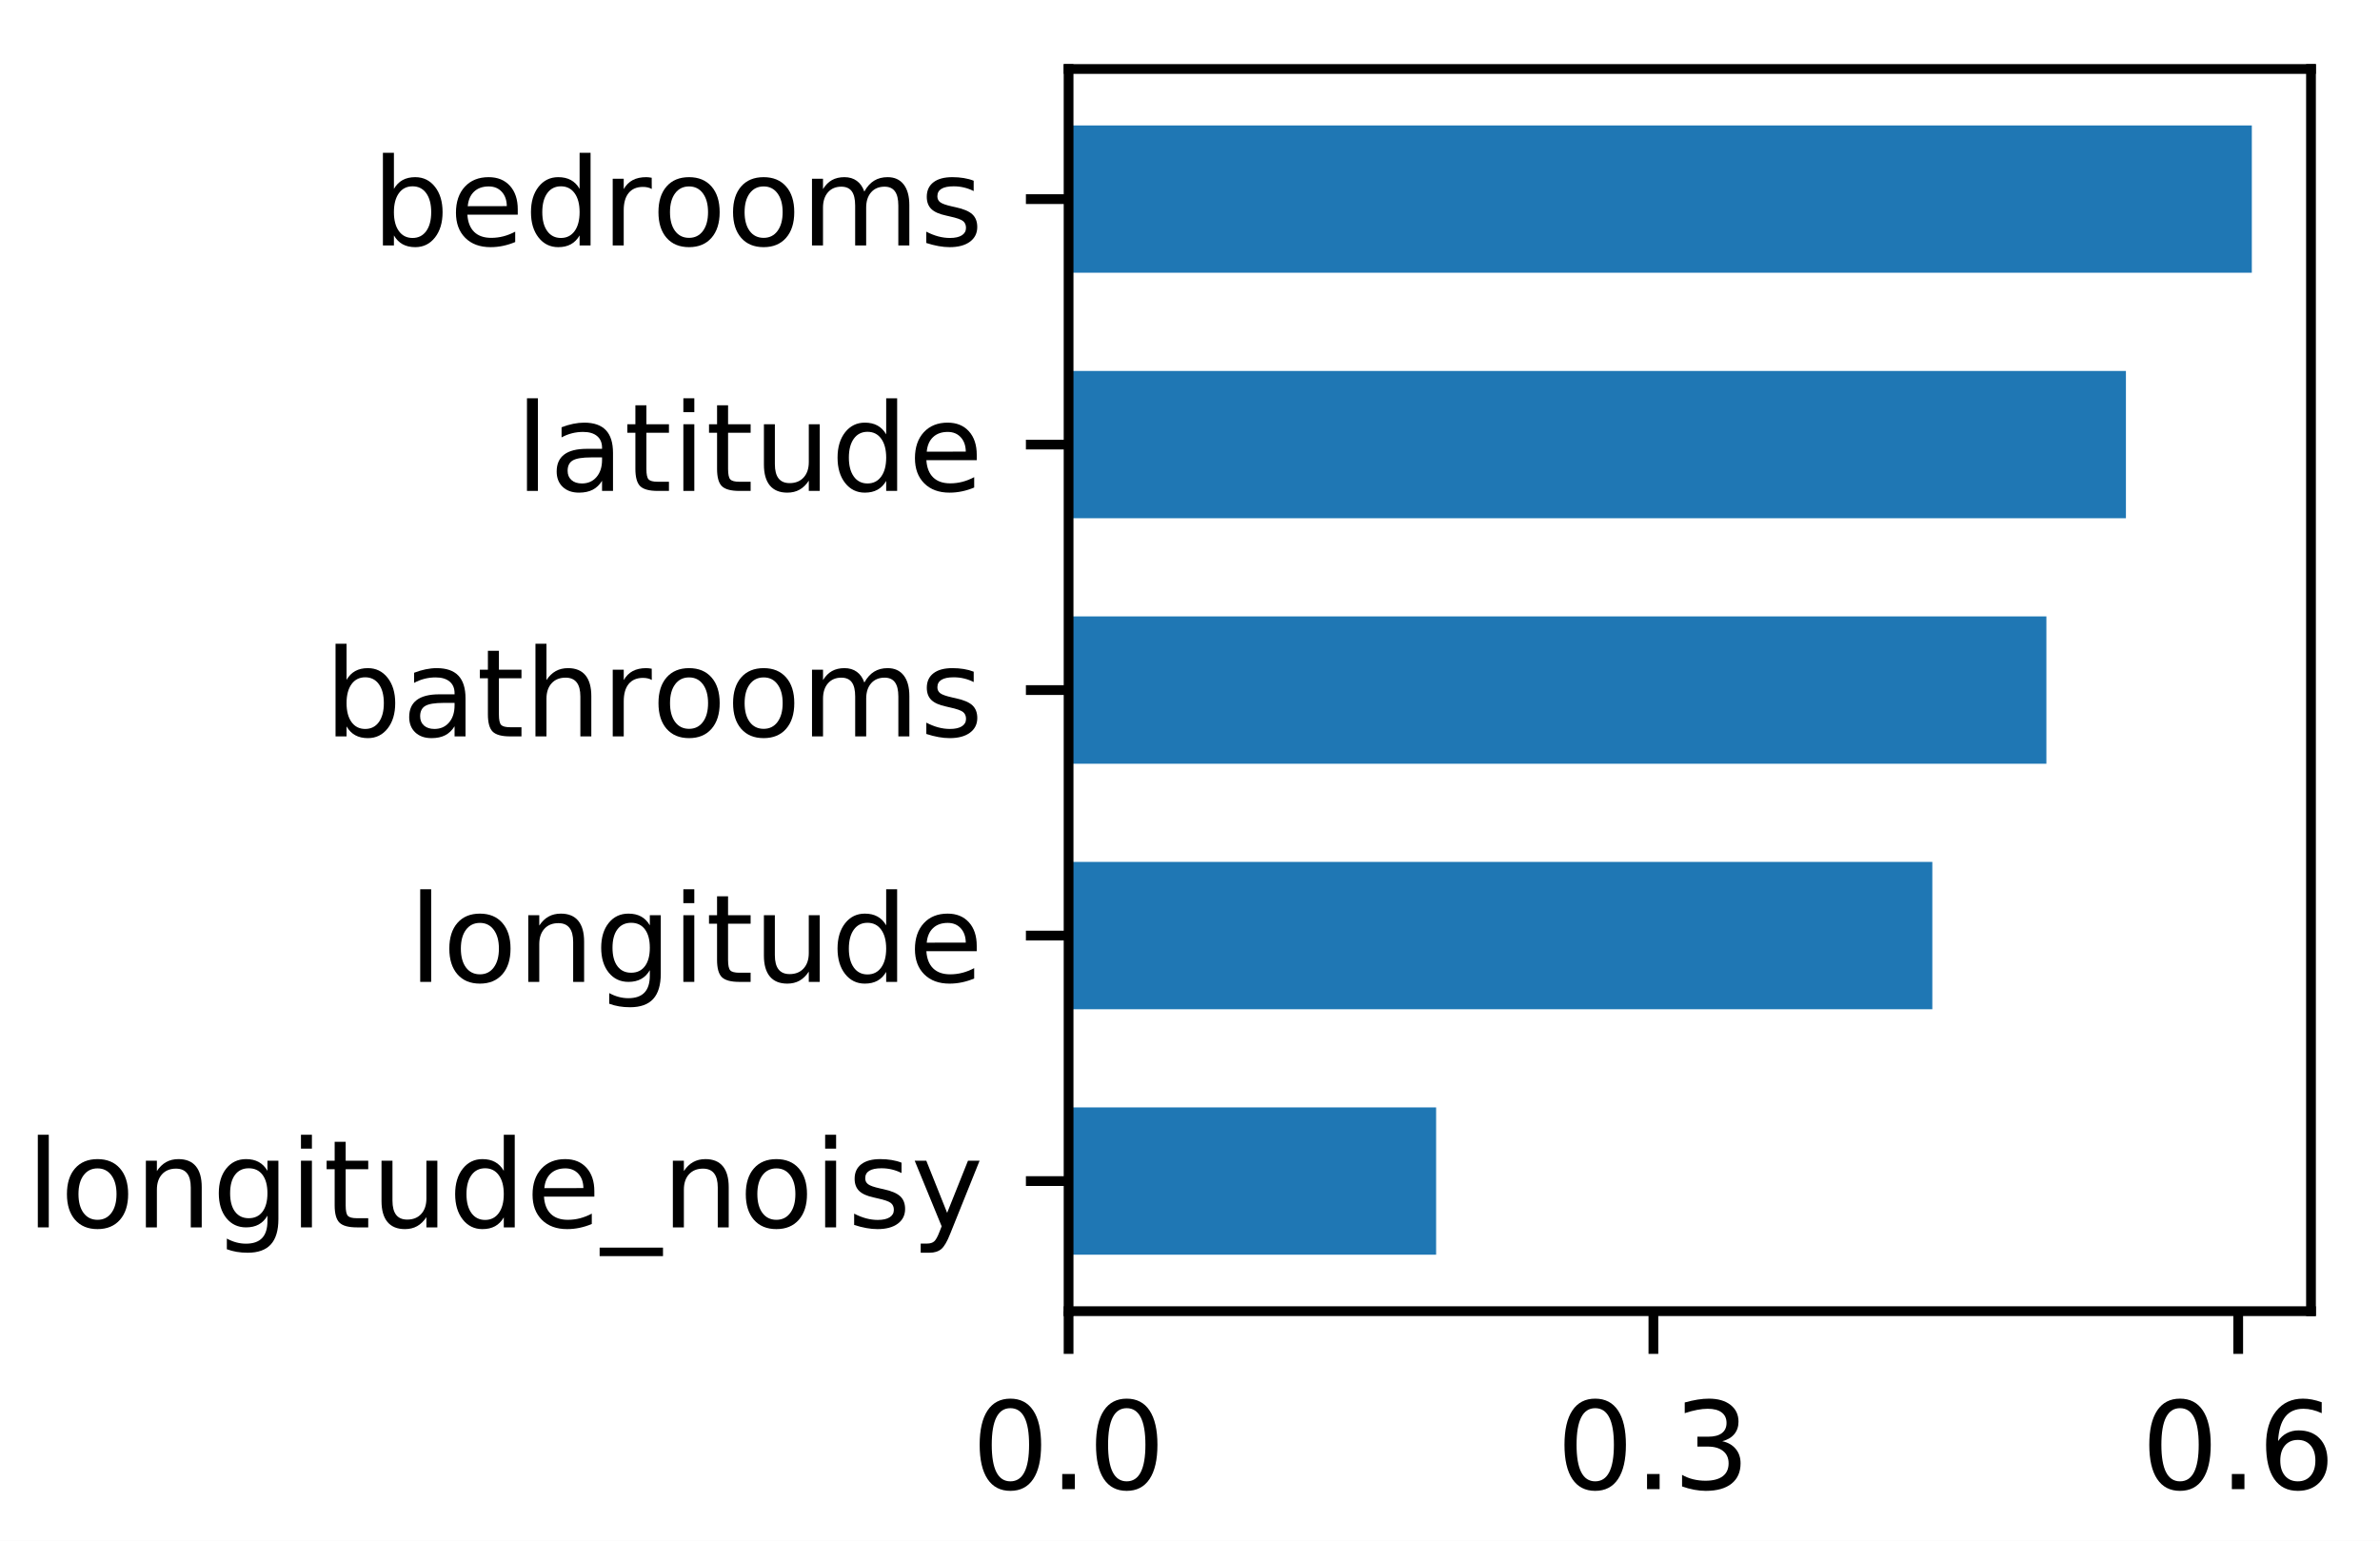
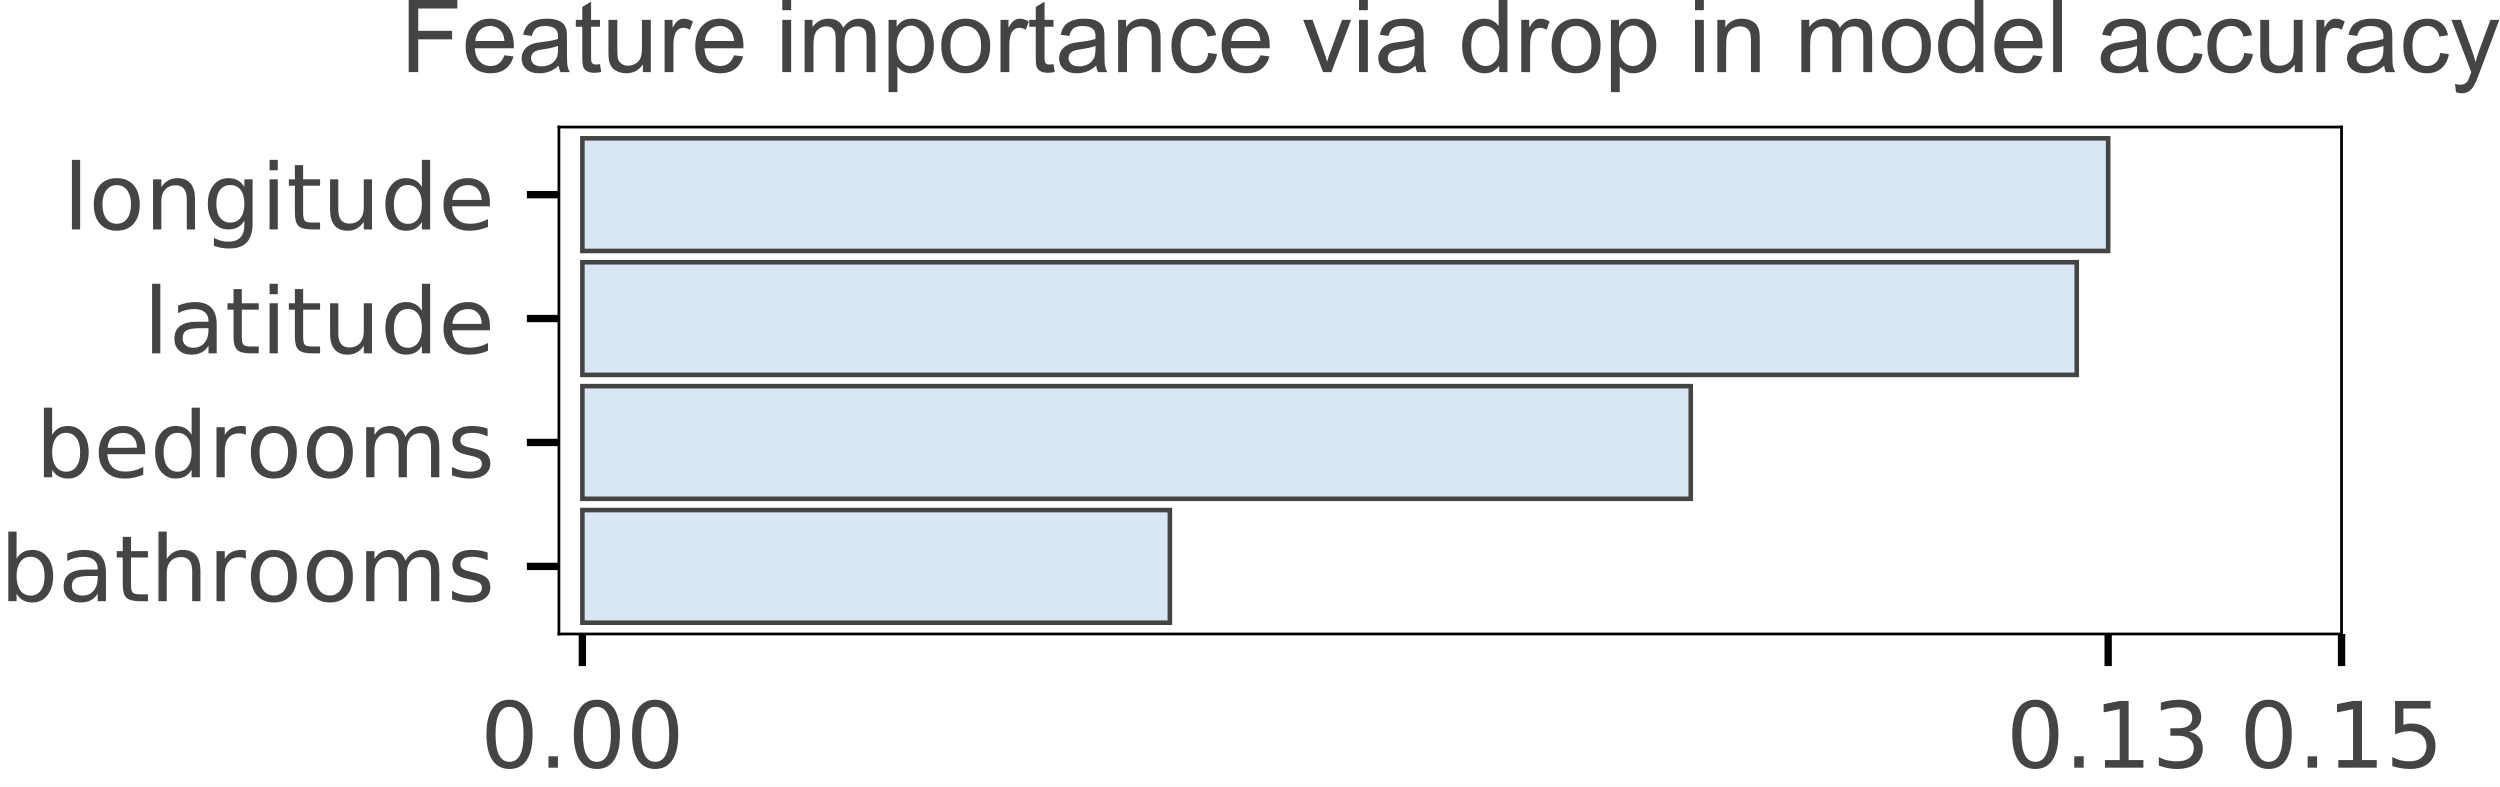
- <svg xmlns="http://www.w3.org/2000/svg" xmlns:xlink="http://www.w3.org/1999/xlink" height="126.398pt" version="1.1" viewBox="0 0 195.203 126.398" width="195.203pt">
+ <svg xmlns="http://www.w3.org/2000/svg" xmlns:xlink="http://www.w3.org/1999/xlink" height="85.905pt" version="1.1" viewBox="0 0 272.984 85.905" width="272.984pt">
  <defs>
    <style type="text/css">
*{stroke-linecap:butt;stroke-linejoin:round;}
  </style>
  </defs>
  <g id="figure_1">
    <g id="patch_1">
-       <path d="M 0 126.398  L 195.203 126.398  L 195.203 0  L 0 0  z " style="fill:#ffffff;" />
+       <path d="M 0 85.905  L 272.984 85.905  L 272.984 0  L 0 0  z " style="fill:#ffffff;" />
    </g>
    <g id="axes_1">
      <g id="patch_2">
-         <path d="M 87.643 107.56  L 189.543 107.56  L 189.543 5.66  L 87.643 5.66  z " style="fill:#ffffff;" />
+         <path d="M 61.03 69.227  L 255.68 69.227  L 255.68 13.874  L 61.03 13.874  z " style="fill:#ffffff;" />
      </g>
      <g id="patch_3">
-         <path clip-path="url(#p87336eebbb)" d="M 87.643 102.928  L 117.788 102.928  L 117.788 90.845  L 87.643 90.845  z " style="fill:#1f77b4;" />
+         <path clip-path="url(#p667e031d07)" d="M 63.591 15.104  L 230.198 15.104  L 230.198 27.404  L 63.591 27.404  z " style="fill:#d9e6f5;stroke:#444443;stroke-linejoin:miter;stroke-width:0.5;" />
      </g>
      <g id="patch_4">
-         <path clip-path="url(#p87336eebbb)" d="M 87.643 82.79  L 158.486 82.79  L 158.486 70.707  L 87.643 70.707  z " style="fill:#1f77b4;" />
+         <path clip-path="url(#p667e031d07)" d="M 63.591 28.634  L 226.768 28.634  L 226.768 40.935  L 63.591 40.935  z " style="fill:#d9e6f5;stroke:#444443;stroke-linejoin:miter;stroke-width:0.5;" />
      </g>
      <g id="patch_5">
-         <path clip-path="url(#p87336eebbb)" d="M 87.643 62.652  L 167.841 62.652  L 167.841 50.568  L 87.643 50.568  z " style="fill:#1f77b4;" />
+         <path clip-path="url(#p667e031d07)" d="M 63.591 42.165  L 184.621 42.165  L 184.621 54.466  L 63.591 54.466  z " style="fill:#d9e6f5;stroke:#444443;stroke-linejoin:miter;stroke-width:0.5;" />
      </g>
      <g id="patch_6">
-         <path clip-path="url(#p87336eebbb)" d="M 87.643 42.513  L 174.364 42.513  L 174.364 30.43  L 87.643 30.43  z " style="fill:#1f77b4;" />
-       </g>
-       <g id="patch_7">
-         <path clip-path="url(#p87336eebbb)" d="M 87.643 22.375  L 184.69 22.375  L 184.69 10.292  L 87.643 10.292  z " style="fill:#1f77b4;" />
+         <path clip-path="url(#p667e031d07)" d="M 63.591 55.696  L 127.743 55.696  L 127.743 67.997  L 63.591 67.997  z " style="fill:#d9e6f5;stroke:#444443;stroke-linejoin:miter;stroke-width:0.5;" />
      </g>
      <g id="matplotlib.axis_1">
        <g id="xtick_1">
          <g id="line2d_1">
            <defs>
-               <path d="M 0 0  L 0 3.5  " id="m6c991b5ddf" style="stroke:#000000;stroke-width:0.8;" />
-             </defs>
-             <g>
-               <use style="stroke:#000000;stroke-width:0.8;" x="87.643" xlink:href="#m6c991b5ddf" y="107.56" />
+               <path d="M 0 0  L 0 3.5  " id="ma1c987fe8e" style="stroke:#000000;stroke-width:0.8;" />
+             </defs>
+             <g>
+               <use style="stroke:#000000;stroke-width:0.8;" x="63.591" xlink:href="#ma1c987fe8e" y="69.227" />
            </g>
          </g>
          <g id="text_1">
            <defs>
              <path d="M 31.781 66.406  Q 24.172 66.406 20.328 58.906  Q 16.5 51.422 16.5 36.375  Q 16.5 21.391 20.328 13.891  Q 24.172 6.391 31.781 6.391  Q 39.453 6.391 43.281 13.891  Q 47.125 21.391 47.125 36.375  Q 47.125 51.422 43.281 58.906  Q 39.453 66.406 31.781 66.406  z M 31.781 74.219  Q 44.047 74.219 50.516 64.516  Q 56.984 54.828 56.984 36.375  Q 56.984 17.969 50.516 8.266  Q 44.047 -1.422 31.781 -1.422  Q 19.531 -1.422 13.062 8.266  Q 6.594 17.969 6.594 36.375  Q 6.594 54.828 13.062 64.516  Q 19.531 74.219 31.781 74.219  z " id="DejaVuSans-30" />
              <path d="M 10.688 12.406  L 21 12.406  L 21 0  L 10.688 0  z " id="DejaVuSans-2e" />
            </defs>
-             <g transform="translate(79.69125 122.1584)scale(0.1 -0.1)">
+             <g style="fill:#444443;" transform="translate(52.45806 83.82516)scale(0.1 -0.1)">
              <use xlink:href="#DejaVuSans-30" />
              <use x="63.623" xlink:href="#DejaVuSans-2e" />
              <use x="95.41" xlink:href="#DejaVuSans-30" />
+               <use x="159.033" xlink:href="#DejaVuSans-30" />
            </g>
          </g>
        </g>
        <g id="xtick_2">
          <g id="line2d_2">
            <g>
-               <use style="stroke:#000000;stroke-width:0.8;" x="135.608" xlink:href="#m6c991b5ddf" y="107.56" />
+               <use style="stroke:#000000;stroke-width:0.8;" x="230.198" xlink:href="#ma1c987fe8e" y="69.227" />
            </g>
          </g>
          <g id="text_2">
            <defs>
+               <path d="M 12.406 8.297  L 28.516 8.297  L 28.516 63.922  L 10.984 60.406  L 10.984 69.391  L 28.422 72.906  L 38.281 72.906  L 38.281 8.297  L 54.391 8.297  L 54.391 0  L 12.406 0  z " id="DejaVuSans-31" />
              <path d="M 40.578 39.312  Q 47.656 37.797 51.625 33  Q 55.609 28.219 55.609 21.188  Q 55.609 10.406 48.188 4.484  Q 40.766 -1.422 27.094 -1.422  Q 22.516 -1.422 17.656 -0.516  Q 12.797 0.391 7.625 2.203  L 7.625 11.719  Q 11.719 9.328 16.594 8.109  Q 21.484 6.891 26.812 6.891  Q 36.078 6.891 40.938 10.547  Q 45.797 14.203 45.797 21.188  Q 45.797 27.641 41.281 31.266  Q 36.766 34.906 28.719 34.906  L 20.219 34.906  L 20.219 43.016  L 29.109 43.016  Q 36.375 43.016 40.234 45.922  Q 44.094 48.828 44.094 54.297  Q 44.094 59.906 40.109 62.906  Q 36.141 65.922 28.719 65.922  Q 24.656 65.922 20.016 65.031  Q 15.375 64.156 9.812 62.312  L 9.812 71.094  Q 15.438 72.656 20.344 73.438  Q 25.25 74.219 29.594 74.219  Q 40.828 74.219 47.359 69.109  Q 53.906 64.016 53.906 55.328  Q 53.906 49.266 50.438 45.094  Q 46.969 40.922 40.578 39.312  z " id="DejaVuSans-33" />
            </defs>
-             <g transform="translate(127.6565 122.1584)scale(0.1 -0.1)">
+             <g style="fill:#444443;" transform="translate(219.0649 83.82516)scale(0.1 -0.1)">
              <use xlink:href="#DejaVuSans-30" />
              <use x="63.623" xlink:href="#DejaVuSans-2e" />
-               <use x="95.41" xlink:href="#DejaVuSans-33" />
+               <use x="95.41" xlink:href="#DejaVuSans-31" />
+               <use x="159.033" xlink:href="#DejaVuSans-33" />
            </g>
          </g>
        </g>
        <g id="xtick_3">
          <g id="line2d_3">
            <g>
-               <use style="stroke:#000000;stroke-width:0.8;" x="183.573" xlink:href="#m6c991b5ddf" y="107.56" />
+               <use style="stroke:#000000;stroke-width:0.8;" x="255.68" xlink:href="#ma1c987fe8e" y="69.227" />
            </g>
          </g>
          <g id="text_3">
            <defs>
-               <path d="M 33.016 40.375  Q 26.375 40.375 22.484 35.828  Q 18.609 31.297 18.609 23.391  Q 18.609 15.531 22.484 10.953  Q 26.375 6.391 33.016 6.391  Q 39.656 6.391 43.531 10.953  Q 47.406 15.531 47.406 23.391  Q 47.406 31.297 43.531 35.828  Q 39.656 40.375 33.016 40.375  z M 52.594 71.297  L 52.594 62.312  Q 48.875 64.062 45.094 64.984  Q 41.312 65.922 37.594 65.922  Q 27.828 65.922 22.672 59.328  Q 17.531 52.734 16.797 39.406  Q 19.672 43.656 24.016 45.922  Q 28.375 48.188 33.594 48.188  Q 44.578 48.188 50.953 41.516  Q 57.328 34.859 57.328 23.391  Q 57.328 12.156 50.688 5.359  Q 44.047 -1.422 33.016 -1.422  Q 20.359 -1.422 13.672 8.266  Q 6.984 17.969 6.984 36.375  Q 6.984 53.656 15.188 63.938  Q 23.391 74.219 37.203 74.219  Q 40.922 74.219 44.703 73.484  Q 48.484 72.75 52.594 71.297  z " id="DejaVuSans-36" />
-             </defs>
-             <g transform="translate(175.6218 122.1584)scale(0.1 -0.1)">
+               <path d="M 10.797 72.906  L 49.516 72.906  L 49.516 64.594  L 19.828 64.594  L 19.828 46.734  Q 21.969 47.469 24.109 47.828  Q 26.266 48.188 28.422 48.188  Q 40.625 48.188 47.75 41.5  Q 54.891 34.812 54.891 23.391  Q 54.891 11.625 47.562 5.094  Q 40.234 -1.422 26.906 -1.422  Q 22.312 -1.422 17.547 -0.641  Q 12.797 0.141 7.719 1.703  L 7.719 11.625  Q 12.109 9.234 16.797 8.062  Q 21.484 6.891 26.703 6.891  Q 35.156 6.891 40.078 11.328  Q 45.016 15.766 45.016 23.391  Q 45.016 31 40.078 35.438  Q 35.156 39.891 26.703 39.891  Q 22.75 39.891 18.812 39.016  Q 14.891 38.141 10.797 36.281  z " id="DejaVuSans-35" />
+             </defs>
+             <g style="fill:#444443;" transform="translate(244.5469 83.82516)scale(0.1 -0.1)">
              <use xlink:href="#DejaVuSans-30" />
              <use x="63.623" xlink:href="#DejaVuSans-2e" />
-               <use x="95.41" xlink:href="#DejaVuSans-36" />
+               <use x="95.41" xlink:href="#DejaVuSans-31" />
+               <use x="159.033" xlink:href="#DejaVuSans-35" />
            </g>
          </g>
        </g>
      </g>
      <g id="matplotlib.axis_2">
        <g id="ytick_1">
          <g id="line2d_4">
            <defs>
-               <path d="M 0 0  L -3.5 0  " id="mdc29b203b5" style="stroke:#000000;stroke-width:0.8;" />
-             </defs>
-             <g>
-               <use style="stroke:#000000;stroke-width:0.8;" x="87.643" xlink:href="#mdc29b203b5" y="96.887" />
+               <path d="M 0 0  L -3.5 0  " id="mc65ceea3c4" style="stroke:#000000;stroke-width:0.8;" />
+             </defs>
+             <g>
+               <use style="stroke:#000000;stroke-width:0.8;" x="61.03" xlink:href="#mc65ceea3c4" y="21.254" />
            </g>
          </g>
          <g id="text_4">
            <defs>
              <path d="M 9.422 75.984  L 18.406 75.984  L 18.406 0  L 9.422 0  z " id="DejaVuSans-6c" />
              <path d="M 30.609 48.391  Q 23.391 48.391 19.188 42.75  Q 14.984 37.109 14.984 27.297  Q 14.984 17.484 19.156 11.844  Q 23.344 6.203 30.609 6.203  Q 37.797 6.203 41.984 11.859  Q 46.188 17.531 46.188 27.297  Q 46.188 37.016 41.984 42.703  Q 37.797 48.391 30.609 48.391  z M 30.609 56  Q 42.328 56 49.016 48.375  Q 55.719 40.766 55.719 27.297  Q 55.719 13.875 49.016 6.219  Q 42.328 -1.422 30.609 -1.422  Q 18.844 -1.422 12.172 6.219  Q 5.516 13.875 5.516 27.297  Q 5.516 40.766 12.172 48.375  Q 18.844 56 30.609 56  z " id="DejaVuSans-6f" />
              <path d="M 54.891 33.016  L 54.891 0  L 45.906 0  L 45.906 32.719  Q 45.906 40.484 42.875 44.328  Q 39.844 48.188 33.797 48.188  Q 26.516 48.188 22.312 43.547  Q 18.109 38.922 18.109 30.906  L 18.109 0  L 9.078 0  L 9.078 54.688  L 18.109 54.688  L 18.109 46.188  Q 21.344 51.125 25.703 53.562  Q 30.078 56 35.797 56  Q 45.219 56 50.047 50.172  Q 54.891 44.344 54.891 33.016  z " id="DejaVuSans-6e" />
              <path d="M 45.406 27.984  Q 45.406 37.75 41.375 43.109  Q 37.359 48.484 30.078 48.484  Q 22.859 48.484 18.828 43.109  Q 14.797 37.75 14.797 27.984  Q 14.797 18.266 18.828 12.891  Q 22.859 7.516 30.078 7.516  Q 37.359 7.516 41.375 12.891  Q 45.406 18.266 45.406 27.984  z M 54.391 6.781  Q 54.391 -7.172 48.188 -13.984  Q 42 -20.797 29.203 -20.797  Q 24.469 -20.797 20.266 -20.094  Q 16.062 -19.391 12.109 -17.922  L 12.109 -9.188  Q 16.062 -11.328 19.922 -12.344  Q 23.781 -13.375 27.781 -13.375  Q 36.625 -13.375 41.016 -8.766  Q 45.406 -4.156 45.406 5.172  L 45.406 9.625  Q 42.625 4.781 38.281 2.391  Q 33.938 0 27.875 0  Q 17.828 0 11.672 7.656  Q 5.516 15.328 5.516 27.984  Q 5.516 40.672 11.672 48.328  Q 17.828 56 27.875 56  Q 33.938 56 38.281 53.609  Q 42.625 51.219 45.406 46.391  L 45.406 54.688  L 54.391 54.688  z " id="DejaVuSans-67" />
              <path d="M 9.422 54.688  L 18.406 54.688  L 18.406 0  L 9.422 0  z M 9.422 75.984  L 18.406 75.984  L 18.406 64.594  L 9.422 64.594  z " id="DejaVuSans-69" />
              <path d="M 18.312 70.219  L 18.312 54.688  L 36.812 54.688  L 36.812 47.703  L 18.312 47.703  L 18.312 18.016  Q 18.312 11.328 20.141 9.422  Q 21.969 7.516 27.594 7.516  L 36.812 7.516  L 36.812 0  L 27.594 0  Q 17.188 0 13.234 3.875  Q 9.281 7.766 9.281 18.016  L 9.281 47.703  L 2.688 47.703  L 2.688 54.688  L 9.281 54.688  L 9.281 70.219  z " id="DejaVuSans-74" />
              <path d="M 8.5 21.578  L 8.5 54.688  L 17.484 54.688  L 17.484 21.922  Q 17.484 14.156 20.5 10.266  Q 23.531 6.391 29.594 6.391  Q 36.859 6.391 41.078 11.031  Q 45.312 15.672 45.312 23.688  L 45.312 54.688  L 54.297 54.688  L 54.297 0  L 45.312 0  L 45.312 8.406  Q 42.047 3.422 37.719 1  Q 33.406 -1.422 27.688 -1.422  Q 18.266 -1.422 13.375 4.438  Q 8.5 10.297 8.5 21.578  z M 31.109 56  z " id="DejaVuSans-75" />
              <path d="M 45.406 46.391  L 45.406 75.984  L 54.391 75.984  L 54.391 0  L 45.406 0  L 45.406 8.203  Q 42.578 3.328 38.25 0.953  Q 33.938 -1.422 27.875 -1.422  Q 17.969 -1.422 11.734 6.484  Q 5.516 14.406 5.516 27.297  Q 5.516 40.188 11.734 48.094  Q 17.969 56 27.875 56  Q 33.938 56 38.25 53.625  Q 42.578 51.266 45.406 46.391  z M 14.797 27.297  Q 14.797 17.391 18.875 11.75  Q 22.953 6.109 30.078 6.109  Q 37.203 6.109 41.297 11.75  Q 45.406 17.391 45.406 27.297  Q 45.406 37.203 41.297 42.844  Q 37.203 48.484 30.078 48.484  Q 22.953 48.484 18.875 42.844  Q 14.797 37.203 14.797 27.297  z " id="DejaVuSans-64" />
              <path d="M 56.203 29.594  L 56.203 25.203  L 14.891 25.203  Q 15.484 15.922 20.484 11.062  Q 25.484 6.203 34.422 6.203  Q 39.594 6.203 44.453 7.469  Q 49.312 8.734 54.109 11.281  L 54.109 2.781  Q 49.266 0.734 44.188 -0.344  Q 39.109 -1.422 33.891 -1.422  Q 20.797 -1.422 13.156 6.188  Q 5.516 13.812 5.516 26.812  Q 5.516 40.234 12.766 48.109  Q 20.016 56 32.328 56  Q 43.359 56 49.781 48.891  Q 56.203 41.797 56.203 29.594  z M 47.219 32.234  Q 47.125 39.594 43.094 43.984  Q 39.062 48.391 32.422 48.391  Q 24.906 48.391 20.391 44.141  Q 15.875 39.891 15.188 32.172  z " id="DejaVuSans-65" />
-               <path d="M 50.984 -16.609  L 50.984 -23.578  L -0.984 -23.578  L -0.984 -16.609  z " id="DejaVuSans-5f" />
-               <path d="M 44.281 53.078  L 44.281 44.578  Q 40.484 46.531 36.375 47.5  Q 32.281 48.484 27.875 48.484  Q 21.188 48.484 17.844 46.438  Q 14.5 44.391 14.5 40.281  Q 14.5 37.156 16.891 35.375  Q 19.281 33.594 26.516 31.984  L 29.594 31.297  Q 39.156 29.25 43.188 25.516  Q 47.219 21.781 47.219 15.094  Q 47.219 7.469 41.188 3.016  Q 35.156 -1.422 24.609 -1.422  Q 20.219 -1.422 15.453 -0.562  Q 10.688 0.297 5.422 2  L 5.422 11.281  Q 10.406 8.688 15.234 7.391  Q 20.062 6.109 24.812 6.109  Q 31.156 6.109 34.562 8.281  Q 37.984 10.453 37.984 14.406  Q 37.984 18.062 35.516 20.016  Q 33.062 21.969 24.703 23.781  L 21.578 24.516  Q 13.234 26.266 9.516 29.906  Q 5.812 33.547 5.812 39.891  Q 5.812 47.609 11.281 51.797  Q 16.75 56 26.812 56  Q 31.781 56 36.172 55.266  Q 40.578 54.547 44.281 53.078  z " id="DejaVuSans-73" />
-               <path d="M 32.172 -5.078  Q 28.375 -14.844 24.75 -17.812  Q 21.141 -20.797 15.094 -20.797  L 7.906 -20.797  L 7.906 -13.281  L 13.188 -13.281  Q 16.891 -13.281 18.938 -11.516  Q 21 -9.766 23.484 -3.219  L 25.094 0.875  L 2.984 54.688  L 12.5 54.688  L 29.594 11.922  L 46.688 54.688  L 56.203 54.688  z " id="DejaVuSans-79" />
-             </defs>
-             <g transform="translate(2.16 100.6859)scale(0.1 -0.1)">
+             </defs>
+             <g style="fill:#444443;" transform="translate(6.909375 25.05323)scale(0.1 -0.1)">
              <use xlink:href="#DejaVuSans-6c" />
              <use x="27.783" xlink:href="#DejaVuSans-6f" />
              <use x="88.965" xlink:href="#DejaVuSans-6e" />
              <use x="152.344" xlink:href="#DejaVuSans-67" />
              <use x="215.82" xlink:href="#DejaVuSans-69" />
              <use x="243.604" xlink:href="#DejaVuSans-74" />
              <use x="282.812" xlink:href="#DejaVuSans-75" />
              <use x="346.191" xlink:href="#DejaVuSans-64" />
              <use x="409.668" xlink:href="#DejaVuSans-65" />
-               <use x="471.191" xlink:href="#DejaVuSans-5f" />
-               <use x="521.191" xlink:href="#DejaVuSans-6e" />
-               <use x="584.57" xlink:href="#DejaVuSans-6f" />
-               <use x="645.752" xlink:href="#DejaVuSans-69" />
-               <use x="673.535" xlink:href="#DejaVuSans-73" />
-               <use x="725.635" xlink:href="#DejaVuSans-79" />
            </g>
          </g>
        </g>
        <g id="ytick_2">
          <g id="line2d_5">
            <g>
-               <use style="stroke:#000000;stroke-width:0.8;" x="87.643" xlink:href="#mdc29b203b5" y="76.748" />
+               <use style="stroke:#000000;stroke-width:0.8;" x="61.03" xlink:href="#mc65ceea3c4" y="34.785" />
            </g>
          </g>
          <g id="text_5">
-             <g transform="translate(33.5225 80.54756)scale(0.1 -0.1)">
+             <defs>
+               <path d="M 34.281 27.484  Q 23.391 27.484 19.188 25  Q 14.984 22.516 14.984 16.5  Q 14.984 11.719 18.141 8.906  Q 21.297 6.109 26.703 6.109  Q 34.188 6.109 38.703 11.406  Q 43.219 16.703 43.219 25.484  L 43.219 27.484  z M 52.203 31.203  L 52.203 0  L 43.219 0  L 43.219 8.297  Q 40.141 3.328 35.547 0.953  Q 30.953 -1.422 24.312 -1.422  Q 15.922 -1.422 10.953 3.297  Q 6 8.016 6 15.922  Q 6 25.141 12.172 29.828  Q 18.359 34.516 30.609 34.516  L 43.219 34.516  L 43.219 35.406  Q 43.219 41.609 39.141 45  Q 35.062 48.391 27.688 48.391  Q 23 48.391 18.547 47.266  Q 14.109 46.141 10.016 43.891  L 10.016 52.203  Q 14.938 54.109 19.578 55.047  Q 24.219 56 28.609 56  Q 40.484 56 46.344 49.844  Q 52.203 43.703 52.203 31.203  z " id="DejaVuSans-61" />
+             </defs>
+             <g style="fill:#444443;" transform="translate(15.66563 38.58399)scale(0.1 -0.1)">
              <use xlink:href="#DejaVuSans-6c" />
-               <use x="27.783" xlink:href="#DejaVuSans-6f" />
-               <use x="88.965" xlink:href="#DejaVuSans-6e" />
-               <use x="152.344" xlink:href="#DejaVuSans-67" />
-               <use x="215.82" xlink:href="#DejaVuSans-69" />
-               <use x="243.604" xlink:href="#DejaVuSans-74" />
-               <use x="282.812" xlink:href="#DejaVuSans-75" />
-               <use x="346.191" xlink:href="#DejaVuSans-64" />
-               <use x="409.668" xlink:href="#DejaVuSans-65" />
+               <use x="27.783" xlink:href="#DejaVuSans-61" />
+               <use x="89.062" xlink:href="#DejaVuSans-74" />
+               <use x="128.271" xlink:href="#DejaVuSans-69" />
+               <use x="156.055" xlink:href="#DejaVuSans-74" />
+               <use x="195.264" xlink:href="#DejaVuSans-75" />
+               <use x="258.643" xlink:href="#DejaVuSans-64" />
+               <use x="322.119" xlink:href="#DejaVuSans-65" />
            </g>
          </g>
        </g>
        <g id="ytick_3">
          <g id="line2d_6">
            <g>
-               <use style="stroke:#000000;stroke-width:0.8;" x="87.643" xlink:href="#mdc29b203b5" y="56.61" />
+               <use style="stroke:#000000;stroke-width:0.8;" x="61.03" xlink:href="#mc65ceea3c4" y="48.316" />
            </g>
          </g>
          <g id="text_6">
            <defs>
              <path d="M 48.688 27.297  Q 48.688 37.203 44.609 42.844  Q 40.531 48.484 33.406 48.484  Q 26.266 48.484 22.188 42.844  Q 18.109 37.203 18.109 27.297  Q 18.109 17.391 22.188 11.75  Q 26.266 6.109 33.406 6.109  Q 40.531 6.109 44.609 11.75  Q 48.688 17.391 48.688 27.297  z M 18.109 46.391  Q 20.953 51.266 25.266 53.625  Q 29.594 56 35.594 56  Q 45.562 56 51.781 48.094  Q 58.016 40.188 58.016 27.297  Q 58.016 14.406 51.781 6.484  Q 45.562 -1.422 35.594 -1.422  Q 29.594 -1.422 25.266 0.953  Q 20.953 3.328 18.109 8.203  L 18.109 0  L 9.078 0  L 9.078 75.984  L 18.109 75.984  z " id="DejaVuSans-62" />
-               <path d="M 34.281 27.484  Q 23.391 27.484 19.188 25  Q 14.984 22.516 14.984 16.5  Q 14.984 11.719 18.141 8.906  Q 21.297 6.109 26.703 6.109  Q 34.188 6.109 38.703 11.406  Q 43.219 16.703 43.219 25.484  L 43.219 27.484  z M 52.203 31.203  L 52.203 0  L 43.219 0  L 43.219 8.297  Q 40.141 3.328 35.547 0.953  Q 30.953 -1.422 24.312 -1.422  Q 15.922 -1.422 10.953 3.297  Q 6 8.016 6 15.922  Q 6 25.141 12.172 29.828  Q 18.359 34.516 30.609 34.516  L 43.219 34.516  L 43.219 35.406  Q 43.219 41.609 39.141 45  Q 35.062 48.391 27.688 48.391  Q 23 48.391 18.547 47.266  Q 14.109 46.141 10.016 43.891  L 10.016 52.203  Q 14.938 54.109 19.578 55.047  Q 24.219 56 28.609 56  Q 40.484 56 46.344 49.844  Q 52.203 43.703 52.203 31.203  z " id="DejaVuSans-61" />
-               <path d="M 54.891 33.016  L 54.891 0  L 45.906 0  L 45.906 32.719  Q 45.906 40.484 42.875 44.328  Q 39.844 48.188 33.797 48.188  Q 26.516 48.188 22.312 43.547  Q 18.109 38.922 18.109 30.906  L 18.109 0  L 9.078 0  L 9.078 75.984  L 18.109 75.984  L 18.109 46.188  Q 21.344 51.125 25.703 53.562  Q 30.078 56 35.797 56  Q 45.219 56 50.047 50.172  Q 54.891 44.344 54.891 33.016  z " id="DejaVuSans-68" />
              <path d="M 41.109 46.297  Q 39.594 47.172 37.812 47.578  Q 36.031 48 33.891 48  Q 26.266 48 22.188 43.047  Q 18.109 38.094 18.109 28.812  L 18.109 0  L 9.078 0  L 9.078 54.688  L 18.109 54.688  L 18.109 46.188  Q 20.953 51.172 25.484 53.578  Q 30.031 56 36.531 56  Q 37.453 56 38.578 55.875  Q 39.703 55.766 41.062 55.516  z " id="DejaVuSans-72" />
              <path d="M 52 44.188  Q 55.375 50.25 60.062 53.125  Q 64.75 56 71.094 56  Q 79.641 56 84.281 50.016  Q 88.922 44.047 88.922 33.016  L 88.922 0  L 79.891 0  L 79.891 32.719  Q 79.891 40.578 77.094 44.375  Q 74.312 48.188 68.609 48.188  Q 61.625 48.188 57.562 43.547  Q 53.516 38.922 53.516 30.906  L 53.516 0  L 44.484 0  L 44.484 32.719  Q 44.484 40.625 41.703 44.406  Q 38.922 48.188 33.109 48.188  Q 26.219 48.188 22.156 43.531  Q 18.109 38.875 18.109 30.906  L 18.109 0  L 9.078 0  L 9.078 54.688  L 18.109 54.688  L 18.109 46.188  Q 21.188 51.219 25.484 53.609  Q 29.781 56 35.688 56  Q 41.656 56 45.828 52.969  Q 50 49.953 52 44.188  z " id="DejaVuSans-6d" />
-             </defs>
-             <g transform="translate(26.61313 60.40922)scale(0.1 -0.1)">
+               <path d="M 44.281 53.078  L 44.281 44.578  Q 40.484 46.531 36.375 47.5  Q 32.281 48.484 27.875 48.484  Q 21.188 48.484 17.844 46.438  Q 14.5 44.391 14.5 40.281  Q 14.5 37.156 16.891 35.375  Q 19.281 33.594 26.516 31.984  L 29.594 31.297  Q 39.156 29.25 43.188 25.516  Q 47.219 21.781 47.219 15.094  Q 47.219 7.469 41.188 3.016  Q 35.156 -1.422 24.609 -1.422  Q 20.219 -1.422 15.453 -0.562  Q 10.688 0.297 5.422 2  L 5.422 11.281  Q 10.406 8.688 15.234 7.391  Q 20.062 6.109 24.812 6.109  Q 31.156 6.109 34.562 8.281  Q 37.984 10.453 37.984 14.406  Q 37.984 18.062 35.516 20.016  Q 33.062 21.969 24.703 23.781  L 21.578 24.516  Q 13.234 26.266 9.516 29.906  Q 5.812 33.547 5.812 39.891  Q 5.812 47.609 11.281 51.797  Q 16.75 56 26.812 56  Q 31.781 56 36.172 55.266  Q 40.578 54.547 44.281 53.078  z " id="DejaVuSans-73" />
+             </defs>
+             <g style="fill:#444443;" transform="translate(3.884375 52.11476)scale(0.1 -0.1)">
+               <use xlink:href="#DejaVuSans-62" />
+               <use x="63.477" xlink:href="#DejaVuSans-65" />
+               <use x="125" xlink:href="#DejaVuSans-64" />
+               <use x="188.477" xlink:href="#DejaVuSans-72" />
+               <use x="229.559" xlink:href="#DejaVuSans-6f" />
+               <use x="290.74" xlink:href="#DejaVuSans-6f" />
+               <use x="351.922" xlink:href="#DejaVuSans-6d" />
+               <use x="449.334" xlink:href="#DejaVuSans-73" />
+             </g>
+           </g>
+         </g>
+         <g id="ytick_4">
+           <g id="line2d_7">
+             <g>
+               <use style="stroke:#000000;stroke-width:0.8;" x="61.03" xlink:href="#mc65ceea3c4" y="61.846" />
+             </g>
+           </g>
+           <g id="text_7">
+             <defs>
+               <path d="M 54.891 33.016  L 54.891 0  L 45.906 0  L 45.906 32.719  Q 45.906 40.484 42.875 44.328  Q 39.844 48.188 33.797 48.188  Q 26.516 48.188 22.312 43.547  Q 18.109 38.922 18.109 30.906  L 18.109 0  L 9.078 0  L 9.078 75.984  L 18.109 75.984  L 18.109 46.188  Q 21.344 51.125 25.703 53.562  Q 30.078 56 35.797 56  Q 45.219 56 50.047 50.172  Q 54.891 44.344 54.891 33.016  z " id="DejaVuSans-68" />
+             </defs>
+             <g style="fill:#444443;" transform="translate(0 65.64552)scale(0.1 -0.1)">
              <use xlink:href="#DejaVuSans-62" />
              <use x="63.477" xlink:href="#DejaVuSans-61" />
              <use x="124.756" xlink:href="#DejaVuSans-74" />
              <use x="163.965" xlink:href="#DejaVuSans-68" />
              <use x="227.344" xlink:href="#DejaVuSans-72" />
              <use x="268.426" xlink:href="#DejaVuSans-6f" />
              <use x="329.607" xlink:href="#DejaVuSans-6f" />
              <use x="390.789" xlink:href="#DejaVuSans-6d" />
              <use x="488.201" xlink:href="#DejaVuSans-73" />
            </g>
          </g>
        </g>
-         <g id="ytick_4">
-           <g id="line2d_7">
-             <g>
-               <use style="stroke:#000000;stroke-width:0.8;" x="87.643" xlink:href="#mdc29b203b5" y="36.472" />
-             </g>
-           </g>
-           <g id="text_7">
-             <g transform="translate(42.27875 40.27088)scale(0.1 -0.1)">
-               <use xlink:href="#DejaVuSans-6c" />
-               <use x="27.783" xlink:href="#DejaVuSans-61" />
-               <use x="89.062" xlink:href="#DejaVuSans-74" />
-               <use x="128.271" xlink:href="#DejaVuSans-69" />
-               <use x="156.055" xlink:href="#DejaVuSans-74" />
-               <use x="195.264" xlink:href="#DejaVuSans-75" />
-               <use x="258.643" xlink:href="#DejaVuSans-64" />
-               <use x="322.119" xlink:href="#DejaVuSans-65" />
-             </g>
-           </g>
-         </g>
-         <g id="ytick_5">
-           <g id="line2d_8">
-             <g>
-               <use style="stroke:#000000;stroke-width:0.8;" x="87.643" xlink:href="#mdc29b203b5" y="16.333" />
-             </g>
-           </g>
-           <g id="text_8">
-             <g transform="translate(30.4975 20.13254)scale(0.1 -0.1)">
-               <use xlink:href="#DejaVuSans-62" />
-               <use x="63.477" xlink:href="#DejaVuSans-65" />
-               <use x="125" xlink:href="#DejaVuSans-64" />
-               <use x="188.477" xlink:href="#DejaVuSans-72" />
-               <use x="229.559" xlink:href="#DejaVuSans-6f" />
-               <use x="290.74" xlink:href="#DejaVuSans-6f" />
-               <use x="351.922" xlink:href="#DejaVuSans-6d" />
-               <use x="449.334" xlink:href="#DejaVuSans-73" />
-             </g>
-           </g>
-         </g>
+       </g>
+       <g id="patch_7">
+         <path d="M 61.03 69.227  L 61.03 13.874  " style="fill:none;stroke:#000000;stroke-linecap:square;stroke-linejoin:miter;stroke-width:0.3;" />
      </g>
      <g id="patch_8">
-         <path d="M 87.643 107.56  L 87.643 5.66  " style="fill:none;stroke:#000000;stroke-linecap:square;stroke-linejoin:miter;stroke-width:0.8;" />
+         <path d="M 255.68 69.227  L 255.68 13.874  " style="fill:none;stroke:#000000;stroke-linecap:square;stroke-linejoin:miter;stroke-width:0.3;" />
      </g>
      <g id="patch_9">
-         <path d="M 189.543 107.56  L 189.543 5.66  " style="fill:none;stroke:#000000;stroke-linecap:square;stroke-linejoin:miter;stroke-width:0.8;" />
+         <path d="M 61.03 69.227  L 255.68 69.227  " style="fill:none;stroke:#000000;stroke-linecap:square;stroke-linejoin:miter;stroke-width:0.3;" />
      </g>
      <g id="patch_10">
-         <path d="M 87.643 107.56  L 189.543 107.56  " style="fill:none;stroke:#000000;stroke-linecap:square;stroke-linejoin:miter;stroke-width:0.8;" />
-       </g>
-       <g id="patch_11">
-         <path d="M 87.643 5.66  L 189.543 5.66  " style="fill:none;stroke:#000000;stroke-linecap:square;stroke-linejoin:miter;stroke-width:0.8;" />
+         <path d="M 61.03 13.874  L 255.68 13.874  " style="fill:none;stroke:#000000;stroke-linecap:square;stroke-linejoin:miter;stroke-width:0.3;" />
+       </g>
+       <g id="text_8">
+         <defs>
+           <path d="M 8.203 0  L 8.203 71.578  L 56.5 71.578  L 56.5 63.141  L 17.672 63.141  L 17.672 40.969  L 51.266 40.969  L 51.266 32.516  L 17.672 32.516  L 17.672 0  z " id="ArialMT-46" />
+           <path d="M 42.094 16.703  L 51.172 15.578  Q 49.031 7.625 43.219 3.219  Q 37.406 -1.172 28.375 -1.172  Q 17 -1.172 10.328 5.828  Q 3.656 12.844 3.656 25.484  Q 3.656 38.578 10.391 45.797  Q 17.141 53.031 27.875 53.031  Q 38.281 53.031 44.875 45.953  Q 51.469 38.875 51.469 26.031  Q 51.469 25.25 51.422 23.688  L 12.75 23.688  Q 13.234 15.141 17.578 10.594  Q 21.922 6.062 28.422 6.062  Q 33.25 6.062 36.672 8.594  Q 40.094 11.141 42.094 16.703  z M 13.234 30.906  L 42.188 30.906  Q 41.609 37.453 38.875 40.719  Q 34.672 45.797 27.984 45.797  Q 21.922 45.797 17.797 41.75  Q 13.672 37.703 13.234 30.906  z " id="ArialMT-65" />
+           <path d="M 40.438 6.391  Q 35.547 2.25 31.031 0.531  Q 26.516 -1.172 21.344 -1.172  Q 12.797 -1.172 8.203 3  Q 3.609 7.172 3.609 13.672  Q 3.609 17.484 5.344 20.625  Q 7.078 23.781 9.891 25.688  Q 12.703 27.594 16.219 28.562  Q 18.797 29.25 24.031 29.891  Q 34.672 31.156 39.703 32.906  Q 39.75 34.719 39.75 35.203  Q 39.75 40.578 37.25 42.781  Q 33.891 45.75 27.25 45.75  Q 21.047 45.75 18.094 43.578  Q 15.141 41.406 13.719 35.891  L 5.125 37.062  Q 6.297 42.578 8.984 45.969  Q 11.672 49.359 16.75 51.188  Q 21.828 53.031 28.516 53.031  Q 35.156 53.031 39.297 51.469  Q 43.453 49.906 45.406 47.531  Q 47.359 45.172 48.141 41.547  Q 48.578 39.312 48.578 33.453  L 48.578 21.734  Q 48.578 9.469 49.141 6.219  Q 49.703 2.984 51.375 0  L 42.188 0  Q 40.828 2.734 40.438 6.391  z M 39.703 26.031  Q 34.906 24.078 25.344 22.703  Q 19.922 21.922 17.672 20.938  Q 15.438 19.969 14.203 18.094  Q 12.984 16.219 12.984 13.922  Q 12.984 10.406 15.641 8.062  Q 18.312 5.719 23.438 5.719  Q 28.516 5.719 32.469 7.938  Q 36.422 10.156 38.281 14.016  Q 39.703 17 39.703 22.797  z " id="ArialMT-61" />
+           <path d="M 25.781 7.859  L 27.047 0.094  Q 23.344 -0.688 20.406 -0.688  Q 15.625 -0.688 12.984 0.828  Q 10.359 2.344 9.281 4.812  Q 8.203 7.281 8.203 15.188  L 8.203 45.016  L 1.766 45.016  L 1.766 51.859  L 8.203 51.859  L 8.203 64.703  L 16.938 69.969  L 16.938 51.859  L 25.781 51.859  L 25.781 45.016  L 16.938 45.016  L 16.938 14.703  Q 16.938 10.938 17.406 9.859  Q 17.875 8.797 18.922 8.156  Q 19.969 7.516 21.922 7.516  Q 23.391 7.516 25.781 7.859  z " id="ArialMT-74" />
+           <path d="M 40.578 0  L 40.578 7.625  Q 34.516 -1.172 24.125 -1.172  Q 19.531 -1.172 15.547 0.578  Q 11.578 2.344 9.641 5  Q 7.719 7.672 6.938 11.531  Q 6.391 14.109 6.391 19.734  L 6.391 51.859  L 15.188 51.859  L 15.188 23.094  Q 15.188 16.219 15.719 13.812  Q 16.547 10.359 19.234 8.375  Q 21.922 6.391 25.875 6.391  Q 29.828 6.391 33.297 8.422  Q 36.766 10.453 38.203 13.938  Q 39.656 17.438 39.656 24.078  L 39.656 51.859  L 48.438 51.859  L 48.438 0  z " id="ArialMT-75" />
+           <path d="M 6.5 0  L 6.5 51.859  L 14.406 51.859  L 14.406 44  Q 17.438 49.516 20 51.266  Q 22.562 53.031 25.641 53.031  Q 30.078 53.031 34.672 50.203  L 31.641 42.047  Q 28.422 43.953 25.203 43.953  Q 22.312 43.953 20.016 42.219  Q 17.719 40.484 16.75 37.406  Q 15.281 32.719 15.281 27.156  L 15.281 0  z " id="ArialMT-72" />
+           <path id="ArialMT-20" />
+           <path d="M 6.641 61.469  L 6.641 71.578  L 15.438 71.578  L 15.438 61.469  z M 6.641 0  L 6.641 51.859  L 15.438 51.859  L 15.438 0  z " id="ArialMT-69" />
+           <path d="M 6.594 0  L 6.594 51.859  L 14.453 51.859  L 14.453 44.578  Q 16.891 48.391 20.938 50.703  Q 25 53.031 30.172 53.031  Q 35.938 53.031 39.625 50.641  Q 43.312 48.25 44.828 43.953  Q 50.984 53.031 60.844 53.031  Q 68.562 53.031 72.703 48.75  Q 76.859 44.484 76.859 35.594  L 76.859 0  L 68.109 0  L 68.109 32.672  Q 68.109 37.938 67.25 40.25  Q 66.406 42.578 64.156 43.984  Q 61.922 45.406 58.891 45.406  Q 53.422 45.406 49.797 41.766  Q 46.188 38.141 46.188 30.125  L 46.188 0  L 37.406 0  L 37.406 33.688  Q 37.406 39.547 35.25 42.469  Q 33.109 45.406 28.219 45.406  Q 24.516 45.406 21.359 43.453  Q 18.219 41.5 16.797 37.734  Q 15.375 33.984 15.375 26.906  L 15.375 0  z " id="ArialMT-6d" />
+           <path d="M 6.594 -19.875  L 6.594 51.859  L 14.594 51.859  L 14.594 45.125  Q 17.438 49.078 21 51.047  Q 24.562 53.031 29.641 53.031  Q 36.281 53.031 41.359 49.609  Q 46.438 46.188 49.016 39.953  Q 51.609 33.734 51.609 26.312  Q 51.609 18.359 48.75 11.984  Q 45.906 5.609 40.453 2.219  Q 35.016 -1.172 29 -1.172  Q 24.609 -1.172 21.109 0.688  Q 17.625 2.547 15.375 5.375  L 15.375 -19.875  z M 14.547 25.641  Q 14.547 15.625 18.594 10.844  Q 22.656 6.062 28.422 6.062  Q 34.281 6.062 38.453 11.016  Q 42.625 15.969 42.625 26.375  Q 42.625 36.281 38.547 41.203  Q 34.469 46.141 28.812 46.141  Q 23.188 46.141 18.859 40.891  Q 14.547 35.641 14.547 25.641  z " id="ArialMT-70" />
+           <path d="M 3.328 25.922  Q 3.328 40.328 11.328 47.266  Q 18.016 53.031 27.641 53.031  Q 38.328 53.031 45.109 46.016  Q 51.906 39.016 51.906 26.656  Q 51.906 16.656 48.906 10.906  Q 45.906 5.172 40.156 2  Q 34.422 -1.172 27.641 -1.172  Q 16.75 -1.172 10.031 5.812  Q 3.328 12.797 3.328 25.922  z M 12.359 25.922  Q 12.359 15.969 16.703 11.016  Q 21.047 6.062 27.641 6.062  Q 34.188 6.062 38.531 11.031  Q 42.875 16.016 42.875 26.219  Q 42.875 35.844 38.5 40.797  Q 34.125 45.75 27.641 45.75  Q 21.047 45.75 16.703 40.812  Q 12.359 35.891 12.359 25.922  z " id="ArialMT-6f" />
+           <path d="M 6.594 0  L 6.594 51.859  L 14.5 51.859  L 14.5 44.484  Q 20.219 53.031 31 53.031  Q 35.688 53.031 39.625 51.344  Q 43.562 49.656 45.516 46.922  Q 47.469 44.188 48.25 40.438  Q 48.734 37.984 48.734 31.891  L 48.734 0  L 39.938 0  L 39.938 31.547  Q 39.938 36.922 38.906 39.578  Q 37.891 42.234 35.281 43.812  Q 32.672 45.406 29.156 45.406  Q 23.531 45.406 19.453 41.844  Q 15.375 38.281 15.375 28.328  L 15.375 0  z " id="ArialMT-6e" />
+           <path d="M 40.438 19  L 49.078 17.875  Q 47.656 8.938 41.812 3.875  Q 35.984 -1.172 27.484 -1.172  Q 16.844 -1.172 10.375 5.781  Q 3.906 12.75 3.906 25.734  Q 3.906 34.125 6.688 40.422  Q 9.469 46.734 15.156 49.875  Q 20.844 53.031 27.547 53.031  Q 35.984 53.031 41.359 48.75  Q 46.734 44.484 48.25 36.625  L 39.703 35.297  Q 38.484 40.531 35.375 43.156  Q 32.281 45.797 27.875 45.797  Q 21.234 45.797 17.078 41.031  Q 12.938 36.281 12.938 25.984  Q 12.938 15.531 16.938 10.797  Q 20.953 6.062 27.391 6.062  Q 32.562 6.062 36.031 9.234  Q 39.5 12.406 40.438 19  z " id="ArialMT-63" />
+           <path d="M 21 0  L 1.266 51.859  L 10.547 51.859  L 21.688 20.797  Q 23.484 15.766 25 10.359  Q 26.172 14.453 28.266 20.219  L 39.797 51.859  L 48.828 51.859  L 29.203 0  z " id="ArialMT-76" />
+           <path d="M 40.234 0  L 40.234 6.547  Q 35.297 -1.172 25.734 -1.172  Q 19.531 -1.172 14.328 2.25  Q 9.125 5.672 6.266 11.797  Q 3.422 17.922 3.422 25.875  Q 3.422 33.641 6 39.969  Q 8.594 46.297 13.766 49.656  Q 18.953 53.031 25.344 53.031  Q 30.031 53.031 33.688 51.047  Q 37.359 49.078 39.656 45.906  L 39.656 71.578  L 48.391 71.578  L 48.391 0  z M 12.453 25.875  Q 12.453 15.922 16.641 10.984  Q 20.844 6.062 26.562 6.062  Q 32.328 6.062 36.344 10.766  Q 40.375 15.484 40.375 25.141  Q 40.375 35.797 36.266 40.766  Q 32.172 45.75 26.172 45.75  Q 20.312 45.75 16.375 40.969  Q 12.453 36.188 12.453 25.875  z " id="ArialMT-64" />
+           <path d="M 6.391 0  L 6.391 71.578  L 15.188 71.578  L 15.188 0  z " id="ArialMT-6c" />
+           <path d="M 6.203 -19.969  L 5.219 -11.719  Q 8.109 -12.5 10.25 -12.5  Q 13.188 -12.5 14.938 -11.516  Q 16.703 -10.547 17.828 -8.797  Q 18.656 -7.469 20.516 -2.25  Q 20.75 -1.516 21.297 -0.094  L 1.609 51.859  L 11.078 51.859  L 21.875 21.828  Q 23.969 16.109 25.641 9.812  Q 27.156 15.875 29.25 21.625  L 40.328 51.859  L 49.125 51.859  L 29.391 -0.875  Q 26.219 -9.422 24.469 -12.641  Q 22.125 -17 19.094 -19.016  Q 16.062 -21.047 11.859 -21.047  Q 9.328 -21.047 6.203 -19.969  z " id="ArialMT-79" />
+         </defs>
+         <g style="fill:#444443;" transform="translate(43.72523 7.873594)scale(0.11 -0.11)">
+           <use xlink:href="#ArialMT-46" />
+           <use x="61.084" xlink:href="#ArialMT-65" />
+           <use x="116.699" xlink:href="#ArialMT-61" />
+           <use x="172.314" xlink:href="#ArialMT-74" />
+           <use x="200.098" xlink:href="#ArialMT-75" />
+           <use x="255.713" xlink:href="#ArialMT-72" />
+           <use x="289.014" xlink:href="#ArialMT-65" />
+           <use x="344.629" xlink:href="#ArialMT-20" />
+           <use x="372.412" xlink:href="#ArialMT-69" />
+           <use x="394.629" xlink:href="#ArialMT-6d" />
+           <use x="477.93" xlink:href="#ArialMT-70" />
+           <use x="533.545" xlink:href="#ArialMT-6f" />
+           <use x="589.16" xlink:href="#ArialMT-72" />
+           <use x="622.461" xlink:href="#ArialMT-74" />
+           <use x="650.244" xlink:href="#ArialMT-61" />
+           <use x="705.859" xlink:href="#ArialMT-6e" />
+           <use x="761.475" xlink:href="#ArialMT-63" />
+           <use x="811.475" xlink:href="#ArialMT-65" />
+           <use x="867.09" xlink:href="#ArialMT-20" />
+           <use x="894.873" xlink:href="#ArialMT-76" />
+           <use x="944.873" xlink:href="#ArialMT-69" />
+           <use x="967.09" xlink:href="#ArialMT-61" />
+           <use x="1022.705" xlink:href="#ArialMT-20" />
+           <use x="1050.488" xlink:href="#ArialMT-64" />
+           <use x="1106.104" xlink:href="#ArialMT-72" />
+           <use x="1139.404" xlink:href="#ArialMT-6f" />
+           <use x="1195.02" xlink:href="#ArialMT-70" />
+           <use x="1250.635" xlink:href="#ArialMT-20" />
+           <use x="1278.418" xlink:href="#ArialMT-69" />
+           <use x="1300.635" xlink:href="#ArialMT-6e" />
+           <use x="1356.25" xlink:href="#ArialMT-20" />
+           <use x="1384.033" xlink:href="#ArialMT-6d" />
+           <use x="1467.334" xlink:href="#ArialMT-6f" />
+           <use x="1522.949" xlink:href="#ArialMT-64" />
+           <use x="1578.564" xlink:href="#ArialMT-65" />
+           <use x="1634.18" xlink:href="#ArialMT-6c" />
+           <use x="1656.396" xlink:href="#ArialMT-20" />
+           <use x="1684.18" xlink:href="#ArialMT-61" />
+           <use x="1739.795" xlink:href="#ArialMT-63" />
+           <use x="1789.795" xlink:href="#ArialMT-63" />
+           <use x="1839.795" xlink:href="#ArialMT-75" />
+           <use x="1895.41" xlink:href="#ArialMT-72" />
+           <use x="1928.711" xlink:href="#ArialMT-61" />
+           <use x="1984.326" xlink:href="#ArialMT-63" />
+           <use x="2034.326" xlink:href="#ArialMT-79" />
+         </g>
      </g>
    </g>
  </g>
  <defs>
-     <clipPath id="p87336eebbb">
-       <rect height="101.9" width="101.9" x="87.643" y="5.66" />
+     <clipPath id="p667e031d07">
+       <rect height="55.353" width="194.65" x="61.03" y="13.874" />
    </clipPath>
  </defs>
</svg>
